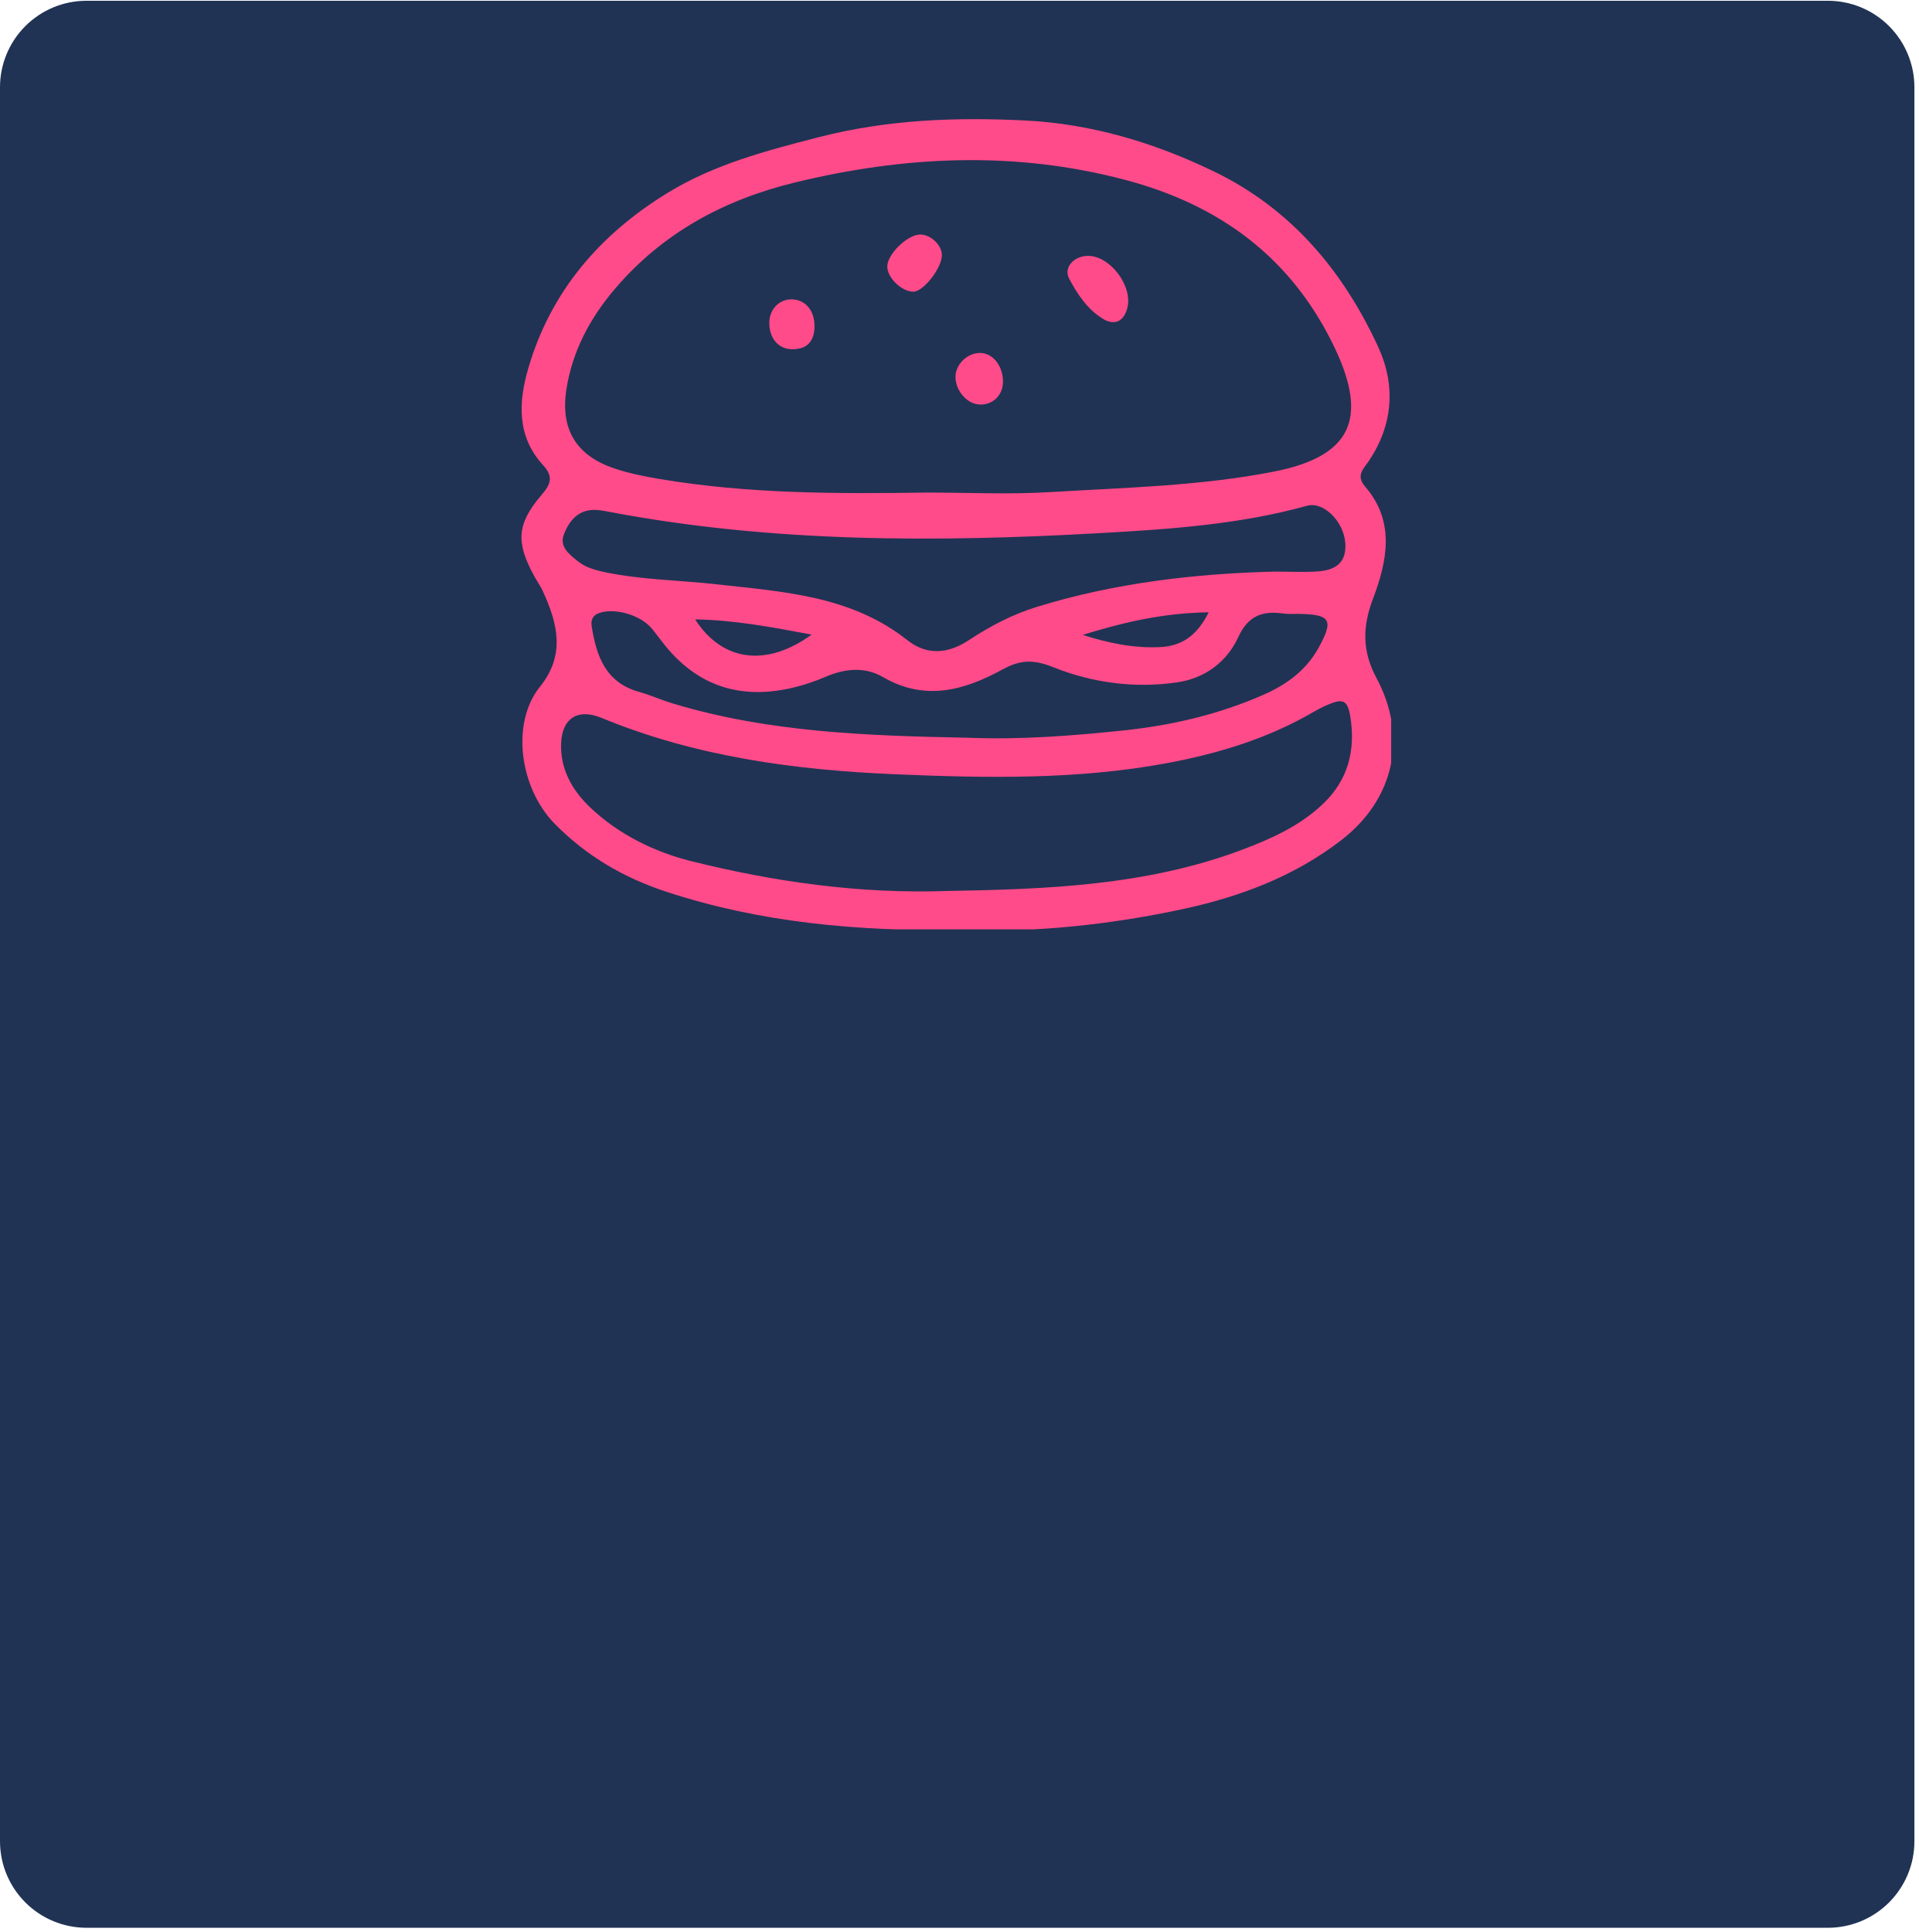
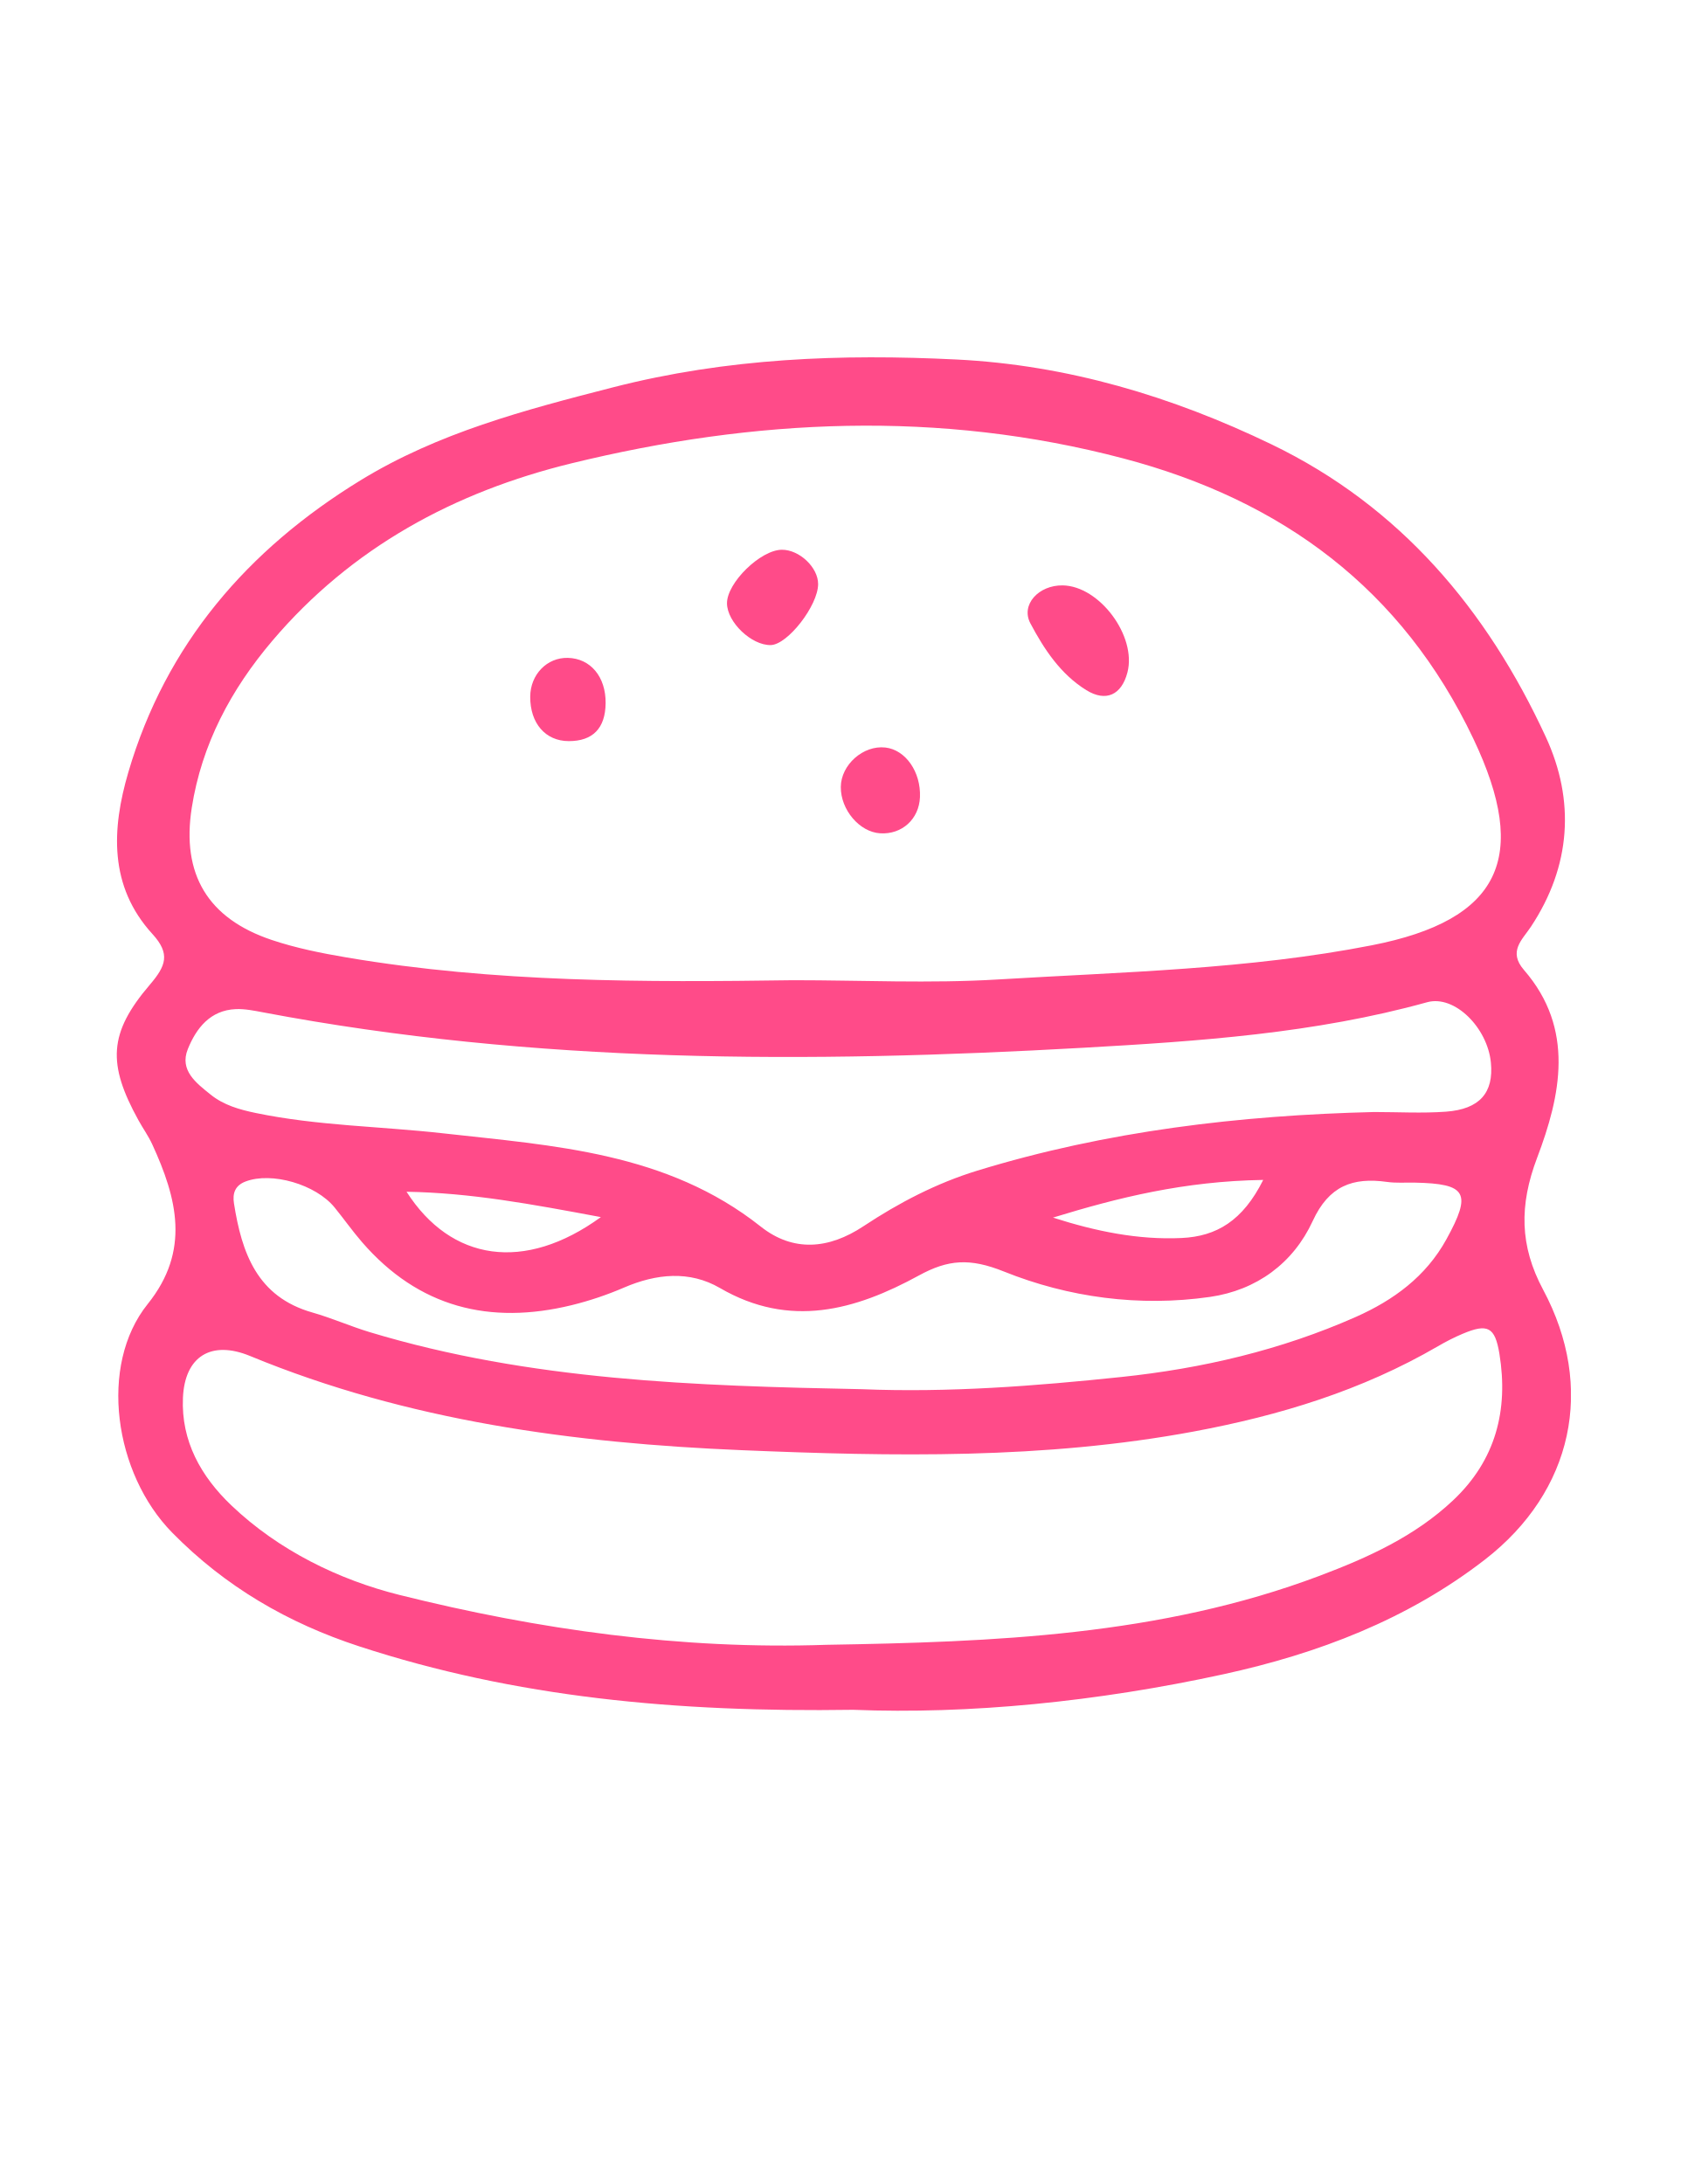
- <svg xmlns="http://www.w3.org/2000/svg" width="421" zoomAndPan="magnify" viewBox="0 0 315.75 318" height="424" preserveAspectRatio="xMidYMid meet" version="1.0">
+ <svg xmlns="http://www.w3.org/2000/svg" width="816" zoomAndPan="magnify" viewBox="0 0 612 792" height="1056" preserveAspectRatio="xMidYMid meet" version="1.0">
  <defs>
-     <clipPath id="82cb2daa73">
-       <path d="M 0 0.125 L 315.082 0.125 L 315.082 317.668 L 0 317.668 Z M 0 0.125 " clip-rule="nonzero" />
-     </clipPath>
-     <clipPath id="662a6cba06">
-       <path d="M 14.238 0.125 L 300.844 0.125 C 304.617 0.125 308.242 1.625 310.91 4.297 C 313.582 6.965 315.082 10.59 315.082 14.363 L 315.082 303.062 C 315.082 306.84 313.582 310.461 310.91 313.133 C 308.242 315.805 304.617 317.305 300.844 317.305 L 14.238 317.305 C 10.461 317.305 6.84 315.805 4.172 313.133 C 1.5 310.461 0 306.84 0 303.062 L 0 14.363 C 0 10.59 1.5 6.965 4.172 4.297 C 6.84 1.625 10.461 0.125 14.238 0.125 Z M 14.238 0.125 " clip-rule="nonzero" />
-     </clipPath>
-     <clipPath id="ac094c4f25">
-       <path d="M 0 0.125 L 315.082 0.125 L 315.082 317.395 L 0 317.395 Z M 0 0.125 " clip-rule="nonzero" />
-     </clipPath>
-     <clipPath id="12cc5409e8">
-       <path d="M 14.238 0.125 L 300.844 0.125 C 304.617 0.125 308.242 1.625 310.91 4.297 C 313.582 6.965 315.082 10.59 315.082 14.363 L 315.082 303.062 C 315.082 306.84 313.582 310.461 310.91 313.133 C 308.242 315.805 304.617 317.305 300.844 317.305 L 14.238 317.305 C 10.461 317.305 6.84 315.805 4.172 313.133 C 1.5 310.461 0 306.84 0 303.062 L 0 14.363 C 0 10.59 1.5 6.965 4.172 4.297 C 6.84 1.625 10.461 0.125 14.238 0.125 Z M 14.238 0.125 " clip-rule="nonzero" />
-     </clipPath>
-     <clipPath id="c9d094ca69">
-       <rect x="0" width="316" y="0" height="318" />
-     </clipPath>
-     <clipPath id="8c3cdae6dd">
-       <path d="M 85.828 19.578 L 228.965 19.578 L 228.965 152.973 L 85.828 152.973 Z M 85.828 19.578 " clip-rule="nonzero" />
+     <clipPath id="718d52e7b6">
+       <path d="M 42.348 129.453 L 569.598 129.453 L 569.598 620.703 L 42.348 620.703 Z M 42.348 129.453 " clip-rule="nonzero" />
    </clipPath>
  </defs>
-   <g clip-path="url(#82cb2daa73)">
-     <g clip-path="url(#662a6cba06)">
-       <g transform="matrix(1, 0, 0, 1, 0, 0.000000000000041717)">
-         <g clip-path="url(#c9d094ca69)">
-           <g clip-path="url(#ac094c4f25)">
-             <g clip-path="url(#12cc5409e8)">
-               <path fill="#203354" d="M 0 0.125 L 315.082 0.125 L 315.082 317.668 L 0 317.668 Z M 0 0.125 " fill-opacity="1" fill-rule="nonzero" />
-             </g>
-           </g>
-         </g>
-       </g>
-     </g>
+   <g clip-path="url(#718d52e7b6)">
+     <path fill="#ff4b89" d="M 559.523 467.688 C 551.016 451.801 550.832 437.055 557.336 419.898 C 565.926 397.234 571.109 373.121 552.586 351.758 C 546.734 345.012 551.965 340.805 555.105 336.059 C 569.652 314.082 571.172 290.352 560.492 267.23 C 539.191 221.109 507.703 183.645 461.02 161.129 C 424.945 143.727 386.977 132.352 346.789 130.367 C 304.914 128.297 263.727 129.828 222.246 140.469 C 190.164 148.699 158.82 156.945 130.617 174.246 C 89.902 199.223 60.16 233.547 46.523 280.078 C 40.5 300.629 39.422 321.371 55.289 338.727 C 61.883 345.934 60.129 350.312 54.34 357.086 C 39.348 374.625 38.918 385.801 50.219 406.273 C 51.832 409.199 53.809 411.945 55.199 414.969 C 64.172 434.504 69.129 453.512 53.559 472.883 C 35.656 495.16 41.41 534.383 62.426 555.777 C 81.719 575.426 104.438 588.586 130.234 597.023 C 186.797 615.516 245.117 621.008 309.336 620.039 C 351.273 621.707 397.766 617.148 443.652 607.137 C 477.922 599.66 510.348 587.301 538.387 565.598 C 570.379 540.836 578.527 503.156 559.523 467.691 Z M 69.523 292.973 C 73.141 269.859 83.797 249.988 98.723 232.402 C 127.465 198.531 164.824 178.367 207.254 168.012 C 273.676 151.801 340.43 148.59 407.387 166.262 C 464.883 181.434 508.371 213.52 534.262 267.961 C 554.723 310.992 544.094 333.656 497.402 342.797 C 452.699 351.547 407.105 352.461 361.793 355.195 C 337.156 356.684 312.355 355.461 287.629 355.461 C 233.504 356.246 179.348 356.297 125.738 347.219 C 116.559 345.664 107.312 343.812 98.516 340.859 C 75.281 333.059 65.773 316.965 69.527 292.973 Z M 68.102 380.441 C 71.145 372.922 76.18 366.344 85.504 365.945 C 88.781 365.809 92.137 366.5 95.398 367.117 C 193.875 385.789 293.191 385.586 392.695 379.965 C 434.66 377.594 476.613 374.781 517.469 363.449 C 527.434 360.688 539.367 372.703 540.59 385.352 C 541.645 396.254 536.539 402.242 524.277 403.137 C 515.641 403.766 506.926 403.258 498.25 403.258 C 449.406 404.453 401.211 410.16 354.324 424.531 C 339.555 429.059 325.902 436.188 313.066 444.688 C 300.492 453.016 287.605 454.125 275.828 444.793 C 241.801 417.828 200.926 415.496 160.457 410.961 C 137.938 408.441 115.168 408.258 92.855 403.637 C 86.84 402.395 81.094 400.758 76.367 396.938 C 71.207 392.773 64.977 388.176 68.105 380.441 Z M 207.32 473.293 C 213.77 471.711 220.16 469.555 226.258 466.926 C 237.992 461.871 250.027 460.676 261.051 467.086 C 286.379 481.809 310.109 475.152 333.172 462.543 C 343.801 456.73 351.672 456.145 364.016 461.102 C 387.445 470.52 413.152 473.992 438.738 470.309 C 455.609 467.883 468.938 458.09 475.98 442.789 C 481.859 430.016 490.496 426.867 502.953 428.613 C 506.238 429.074 509.629 428.797 512.969 428.863 C 531.836 429.25 533.75 432.547 524.438 449.453 C 517.031 462.898 505.32 471.496 491.547 477.598 C 464.434 489.605 435.867 496.277 406.547 499.352 C 375.316 502.629 343.984 505.062 312.488 503.773 C 252.363 502.582 192.289 500.676 134.047 483.082 C 127.039 480.965 120.293 477.957 113.262 475.961 C 93.203 470.266 87.664 454.344 84.836 436.395 C 84.262 432.77 85.215 429.918 89.016 428.465 C 98.457 424.855 114.484 429.457 121.348 437.906 C 124.715 442.051 127.797 446.438 131.293 450.469 C 151.793 474.117 177.582 480.57 207.32 473.293 Z M 147.41 432.172 C 170.816 432.582 192.422 436.609 217.871 441.367 C 190.176 461.477 163.559 457.395 147.41 432.172 Z M 381.801 441.547 C 405.527 434.277 429.273 428.348 458.035 427.883 C 450.621 442.73 441.09 448.355 428.457 448.945 C 412.602 449.691 397.234 446.488 381.801 441.547 Z M 526.902 544.059 C 513.012 557.141 496.062 564.82 478.438 571.457 C 420.66 593.223 360.199 595.449 299.609 596.469 C 247.07 598.273 195.336 590.992 144.84 578.383 C 123.051 572.941 101.121 562.344 83.887 545.902 C 72.879 535.402 65.648 522.59 66.332 506.898 C 66.992 491.816 76.613 485.926 90.711 491.746 C 147.812 515.316 208.031 523.352 268.965 525.891 C 323.691 528.172 378.551 529.238 432.914 519.109 C 464.059 513.309 493.879 504.211 521.387 488.199 C 524.27 486.523 527.258 484.984 530.328 483.691 C 539.355 479.879 542.078 481.117 543.68 490.953 C 547 511.363 542.332 529.523 526.902 544.055 Z M 526.902 544.059 " fill-opacity="1" fill-rule="nonzero" />
  </g>
-   <g clip-path="url(#8c3cdae6dd)">
-     <path fill="#ff4b89" d="M 226.551 111.609 C 224.234 107.289 224.184 103.277 225.953 98.609 C 228.289 92.441 229.703 85.879 224.66 80.066 C 223.07 78.23 224.492 77.086 225.348 75.797 C 229.305 69.816 229.719 63.359 226.812 57.066 C 221.016 44.52 212.449 34.324 199.746 28.199 C 189.93 23.461 179.602 20.367 168.664 19.828 C 157.27 19.266 146.062 19.68 134.777 22.574 C 126.047 24.816 117.52 27.059 109.844 31.766 C 98.766 38.562 90.676 47.902 86.965 60.562 C 85.324 66.156 85.031 71.801 89.348 76.52 C 91.141 78.48 90.664 79.676 89.09 81.516 C 85.012 86.289 84.895 89.332 87.969 94.898 C 88.406 95.695 88.945 96.445 89.324 97.266 C 91.766 102.582 93.113 107.754 88.879 113.023 C 84.008 119.086 85.574 129.758 91.289 135.582 C 96.539 140.926 102.723 144.508 109.742 146.805 C 125.133 151.836 141 153.328 158.473 153.066 C 169.887 153.52 182.535 152.277 195.02 149.555 C 204.344 147.52 213.168 144.156 220.797 138.254 C 229.504 131.516 231.719 121.262 226.551 111.613 Z M 93.223 64.07 C 94.207 57.781 97.105 52.375 101.168 47.59 C 108.988 38.375 119.152 32.887 130.699 30.07 C 148.77 25.66 166.934 24.785 185.152 29.594 C 200.797 33.723 212.633 42.453 219.676 57.266 C 225.242 68.977 222.352 75.141 209.645 77.629 C 197.484 80.008 185.078 80.258 172.746 81.004 C 166.043 81.406 159.297 81.074 152.566 81.074 C 137.84 81.289 123.105 81.301 108.516 78.832 C 106.02 78.41 103.504 77.906 101.109 77.102 C 94.789 74.98 92.203 70.602 93.223 64.07 Z M 92.836 87.871 C 93.664 85.824 95.031 84.035 97.57 83.93 C 98.461 83.891 99.375 84.078 100.262 84.246 C 127.059 89.328 154.082 89.273 181.156 87.742 C 192.574 87.098 203.988 86.332 215.105 83.25 C 217.816 82.496 221.066 85.766 221.398 89.207 C 221.684 92.176 220.297 93.805 216.957 94.047 C 214.609 94.219 212.238 94.082 209.875 94.082 C 196.586 94.406 183.473 95.957 170.715 99.867 C 166.695 101.102 162.98 103.039 159.488 105.352 C 156.066 107.621 152.562 107.922 149.355 105.383 C 140.098 98.043 128.977 97.41 117.965 96.176 C 111.836 95.492 105.641 95.441 99.57 94.184 C 97.934 93.844 96.371 93.398 95.082 92.359 C 93.68 91.227 91.984 89.977 92.836 87.871 Z M 130.715 113.137 C 132.473 112.707 134.211 112.121 135.867 111.406 C 139.062 110.027 142.336 109.703 145.336 111.449 C 152.227 115.453 158.684 113.641 164.961 110.211 C 167.852 108.629 169.992 108.469 173.352 109.82 C 179.727 112.383 186.723 113.328 193.684 112.324 C 198.273 111.664 201.902 109 203.816 104.836 C 205.418 101.359 207.766 100.504 211.156 100.98 C 212.051 101.105 212.973 101.027 213.883 101.047 C 219.016 101.152 219.535 102.051 217.004 106.648 C 214.988 110.309 211.801 112.648 208.055 114.309 C 200.676 117.574 192.902 119.391 184.926 120.227 C 176.426 121.117 167.902 121.781 159.332 121.43 C 142.973 121.105 126.625 120.586 110.777 115.801 C 108.871 115.223 107.035 114.406 105.121 113.863 C 99.664 112.312 98.156 107.98 97.387 103.098 C 97.23 102.109 97.492 101.336 98.523 100.938 C 101.094 99.957 105.457 101.207 107.324 103.508 C 108.238 104.637 109.078 105.828 110.027 106.926 C 115.605 113.359 122.625 115.117 130.715 113.137 Z M 114.414 101.949 C 120.785 102.059 126.664 103.156 133.586 104.449 C 126.051 109.922 118.809 108.809 114.414 101.949 Z M 178.191 104.5 C 184.648 102.52 191.109 100.906 198.934 100.781 C 196.918 104.82 194.324 106.352 190.887 106.512 C 186.574 106.715 182.391 105.844 178.191 104.5 Z M 217.672 132.391 C 213.895 135.953 209.281 138.039 204.484 139.848 C 188.766 145.77 172.312 146.375 155.828 146.652 C 141.531 147.145 127.453 145.164 113.715 141.73 C 107.785 140.25 101.82 137.367 97.129 132.895 C 94.137 130.035 92.168 126.551 92.355 122.281 C 92.531 118.176 95.152 116.574 98.988 118.156 C 114.523 124.57 130.91 126.758 147.488 127.449 C 162.379 128.07 177.309 128.359 192.098 125.602 C 200.574 124.023 208.688 121.547 216.172 117.191 C 216.957 116.738 217.77 116.316 218.605 115.965 C 221.062 114.93 221.805 115.266 222.238 117.941 C 223.141 123.496 221.871 128.438 217.672 132.391 Z M 217.672 132.391 " fill-opacity="1" fill-rule="nonzero" />
-   </g>
-   <path fill="#ff4b89" d="M 181.484 52.453 C 183.418 53.648 184.961 52.93 185.539 50.703 C 186.469 47.125 182.785 42.176 179.148 42.117 C 176.781 42.078 174.988 44.023 175.965 45.863 C 177.316 48.41 178.938 50.879 181.484 52.453 Z M 181.484 52.453 " fill-opacity="1" fill-rule="nonzero" />
-   <path fill="#ff4b89" d="M 150.344 48.008 C 152.012 47.973 155.012 44.113 155.02 41.992 C 155.027 40.348 153.18 38.598 151.449 38.602 C 149.352 38.605 146.016 41.855 146.031 43.887 C 146.043 45.746 148.449 48.043 150.344 48.008 Z M 150.344 48.008 " fill-opacity="1" fill-rule="nonzero" />
-   <path fill="#ff4b89" d="M 161.133 66.578 C 163.289 66.719 164.98 65.18 165.07 63.008 C 165.172 60.52 163.645 58.336 161.648 58.113 C 159.469 57.871 157.277 59.816 157.258 62.008 C 157.242 64.258 159.102 66.449 161.133 66.578 Z M 161.133 66.578 " fill-opacity="1" fill-rule="nonzero" />
-   <path fill="#ff4b89" d="M 130.41 57.484 C 132.789 57.492 134.027 56.219 134.055 53.742 C 134.086 51.141 132.57 49.32 130.328 49.27 C 128.266 49.219 126.629 50.914 126.617 53.102 C 126.605 55.723 128.121 57.473 130.41 57.484 Z M 130.41 57.484 " fill-opacity="1" fill-rule="nonzero" />
+   <path fill="#ff4b89" d="M 393.898 250.273 C 401.008 254.668 406.672 252.023 408.801 243.848 C 412.223 230.695 398.688 212.5 385.324 212.285 C 376.617 212.148 370.023 219.293 373.609 226.051 C 378.582 235.414 384.539 244.488 393.898 250.273 Z M 393.898 250.273 " fill-opacity="1" fill-rule="nonzero" />
+   <path fill="#ff4b89" d="M 279.457 233.93 C 285.582 233.809 296.613 219.617 296.645 211.82 C 296.668 205.789 289.883 199.348 283.523 199.359 C 275.809 199.375 263.555 211.332 263.602 218.789 C 263.645 225.621 272.488 234.066 279.453 233.93 Z M 279.457 233.93 " fill-opacity="1" fill-rule="nonzero" />
+   <path fill="#ff4b89" d="M 319.113 302.188 C 327.031 302.695 333.25 297.051 333.574 289.066 C 333.945 279.91 328.34 271.891 321.004 271.074 C 312.992 270.188 304.938 277.332 304.871 285.383 C 304.805 293.652 311.637 301.711 319.113 302.188 Z M 319.113 302.188 " fill-opacity="1" fill-rule="nonzero" />
+   <path fill="#ff4b89" d="M 206.191 268.758 C 214.934 268.789 219.496 264.117 219.594 255.016 C 219.699 245.445 214.137 238.762 205.895 238.57 C 198.32 238.391 192.293 244.621 192.254 252.664 C 192.211 262.293 197.781 268.727 206.191 268.758 Z M 206.191 268.758 " fill-opacity="1" fill-rule="nonzero" />
</svg>
